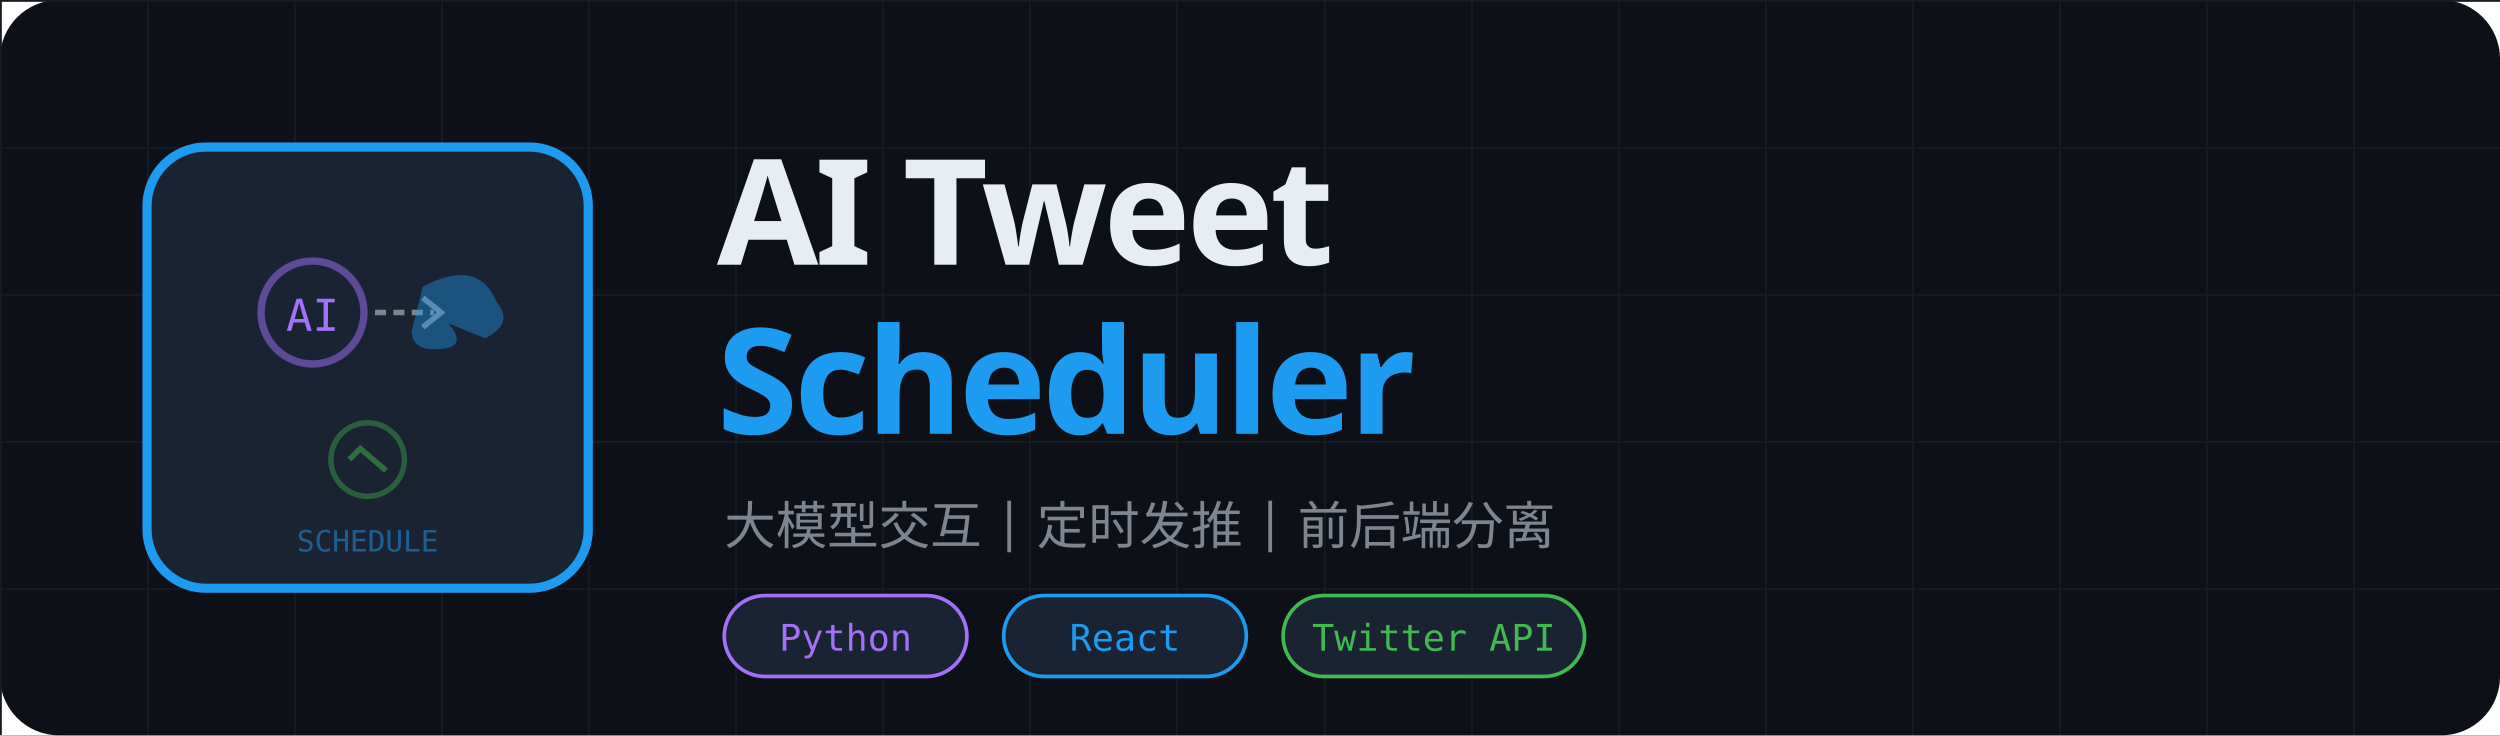
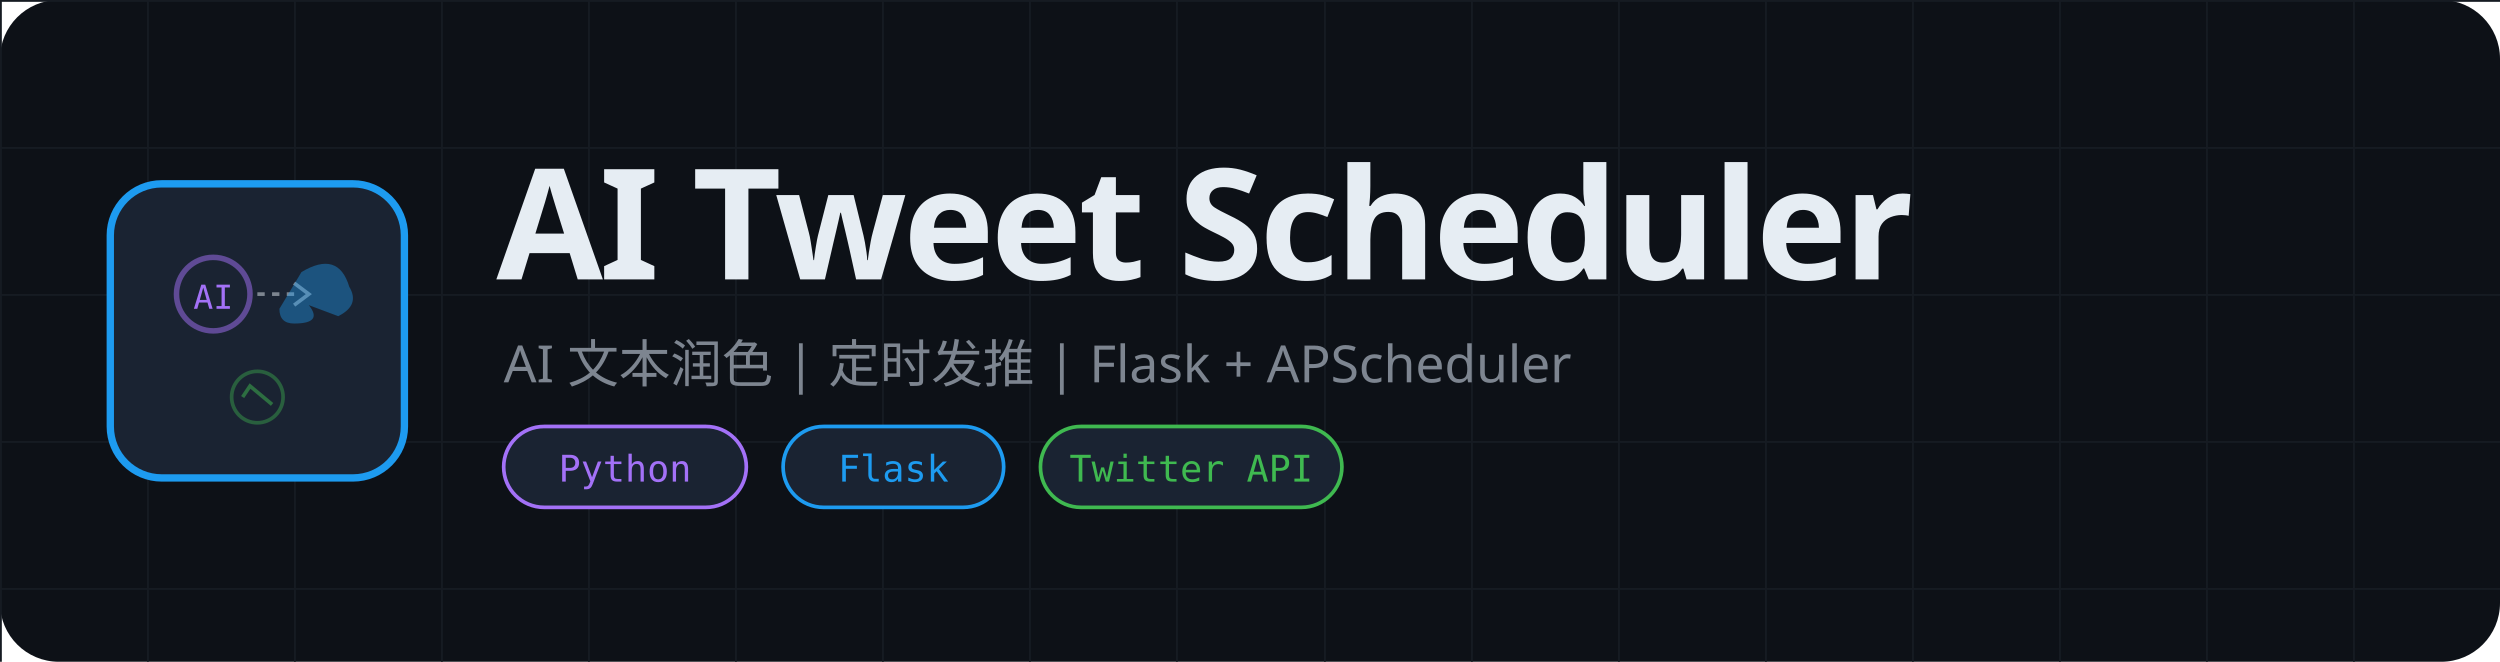
- <svg xmlns="http://www.w3.org/2000/svg" viewBox="0 0 680 200" fill="none">
-   <rect width="680" height="200" rx="16" fill="#0d1117" />
+ <svg xmlns="http://www.w3.org/2000/svg" viewBox="0 0 680 180" fill="none">
+   <rect width="680" height="180" rx="16" fill="#0d1117" />
  <defs>
    <pattern id="g" width="40" height="40" patternUnits="userSpaceOnUse">
      <path d="M40 0L0 0 0 40" fill="none" stroke="#161b22" stroke-width="1" />
    </pattern>
  </defs>
-   <rect width="680" height="200" fill="url(#g)" />
-   <g transform="translate(40,40)">
-     <rect width="120" height="120" rx="16" fill="#1a2332" stroke="#1d9bf0" stroke-width="2.5" />
-     <circle cx="45" cy="45" r="14" fill="none" stroke="#a371f7" stroke-width="2" opacity="0.5" />
-     <text x="45" y="50" font-family="monospace" font-size="12" fill="#a371f7" text-anchor="middle">AI</text>
-     <path d="M62 45 L78 45" stroke="#7d8590" stroke-width="1.5" stroke-dasharray="3,2" />
-     <path d="M75 41 L80 45 L75 49" stroke="#7d8590" stroke-width="1.5" fill="none" />
-     <path d="M75 38 Q90 30 95 42 Q100 48 92 52 L82 48 Q88 55 78 55 Q72 55 72 50" fill="#1d9bf0" opacity="0.4" />
-     <circle cx="60" cy="85" r="10" fill="none" stroke="#3fb950" stroke-width="1.5" opacity="0.4" />
-     <path d="M55 85 L58 82 L65 88" stroke="#3fb950" stroke-width="1.5" fill="none" opacity="0.5" />
-     <text x="60" y="110" font-family="monospace" font-size="8" fill="#1d9bf0" text-anchor="middle" opacity="0.5">SCHEDULE</text>
+   <rect width="680" height="180" fill="url(#g)" />
+   <g transform="translate(30,50)">
+     <rect width="80" height="80" rx="14" fill="#1a2332" stroke="#1d9bf0" stroke-width="2" />
+     <circle cx="28" cy="30" r="10" fill="none" stroke="#a371f7" stroke-width="1.5" opacity="0.5" />
+     <text x="28" y="34" font-family="monospace" font-size="9" fill="#a371f7" text-anchor="middle">AI</text>
+     <path d="M40 30 L52 30" stroke="#7d8590" stroke-width="1" stroke-dasharray="2,2" />
+     <path d="M50 27 L54 30 L50 33" stroke="#7d8590" stroke-width="1" fill="none" />
+     <path d="M52 24 Q62 18 65 28 Q68 33 62 36 L54 33 Q58 38 50 38 Q46 38 46 34" fill="#1d9bf0" opacity="0.4" />
+     <circle cx="40" cy="58" r="7" fill="none" stroke="#3fb950" stroke-width="1" opacity="0.4" />
+     <path d="M36 58 L38 55 L44 60" stroke="#3fb950" stroke-width="1" fill="none" opacity="0.5" />
  </g>
-   <text x="195" y="72" font-family="'Segoe UI',system-ui,sans-serif" font-size="40" fill="#e6edf3" font-weight="700" letter-spacing="-1">AI Tweet</text>
-   <text x="195" y="118" font-family="'Segoe UI',system-ui,sans-serif" font-size="40" fill="#1d9bf0" font-weight="700" letter-spacing="-1">Scheduler</text>
-   <text x="197" y="148" font-family="'Segoe UI',system-ui,sans-serif" font-size="14" fill="#7d8590">大模型交互 | 定时发推 | 前后端分离</text>
-   <g transform="translate(197,162)">
+   <text x="135" y="76" font-family="'Segoe UI',system-ui,sans-serif" font-size="42" fill="#e6edf3" font-weight="700" letter-spacing="-1">AI Tweet Scheduler</text>
+   <text x="137" y="104" font-family="'Segoe UI',system-ui,sans-serif" font-size="14" fill="#7d8590">AI 文本润色 | 定时发推 | Flask + APScheduler</text>
+   <g transform="translate(137,116)">
    <rect width="66" height="22" rx="11" fill="#1a2332" stroke="#a371f7" stroke-width="1" />
    <text x="33" y="15" font-family="monospace" font-size="10" fill="#a371f7" text-anchor="middle">Python</text>
-     <rect x="76" width="66" height="22" rx="11" fill="#1a2332" stroke="#1d9bf0" stroke-width="1" />
-     <text x="109" y="15" font-family="monospace" font-size="10" fill="#1d9bf0" text-anchor="middle">React</text>
-     <rect x="152" width="82" height="22" rx="11" fill="#1a2332" stroke="#3fb950" stroke-width="1" />
-     <text x="193" y="15" font-family="monospace" font-size="10" fill="#3fb950" text-anchor="middle">Twitter API</text>
+     <rect x="76" width="60" height="22" rx="11" fill="#1a2332" stroke="#1d9bf0" stroke-width="1" />
+     <text x="106" y="15" font-family="monospace" font-size="10" fill="#1d9bf0" text-anchor="middle">Flask</text>
+     <rect x="146" width="82" height="22" rx="11" fill="#1a2332" stroke="#3fb950" stroke-width="1" />
+     <text x="187" y="15" font-family="monospace" font-size="10" fill="#3fb950" text-anchor="middle">Twitter API</text>
  </g>
</svg>
